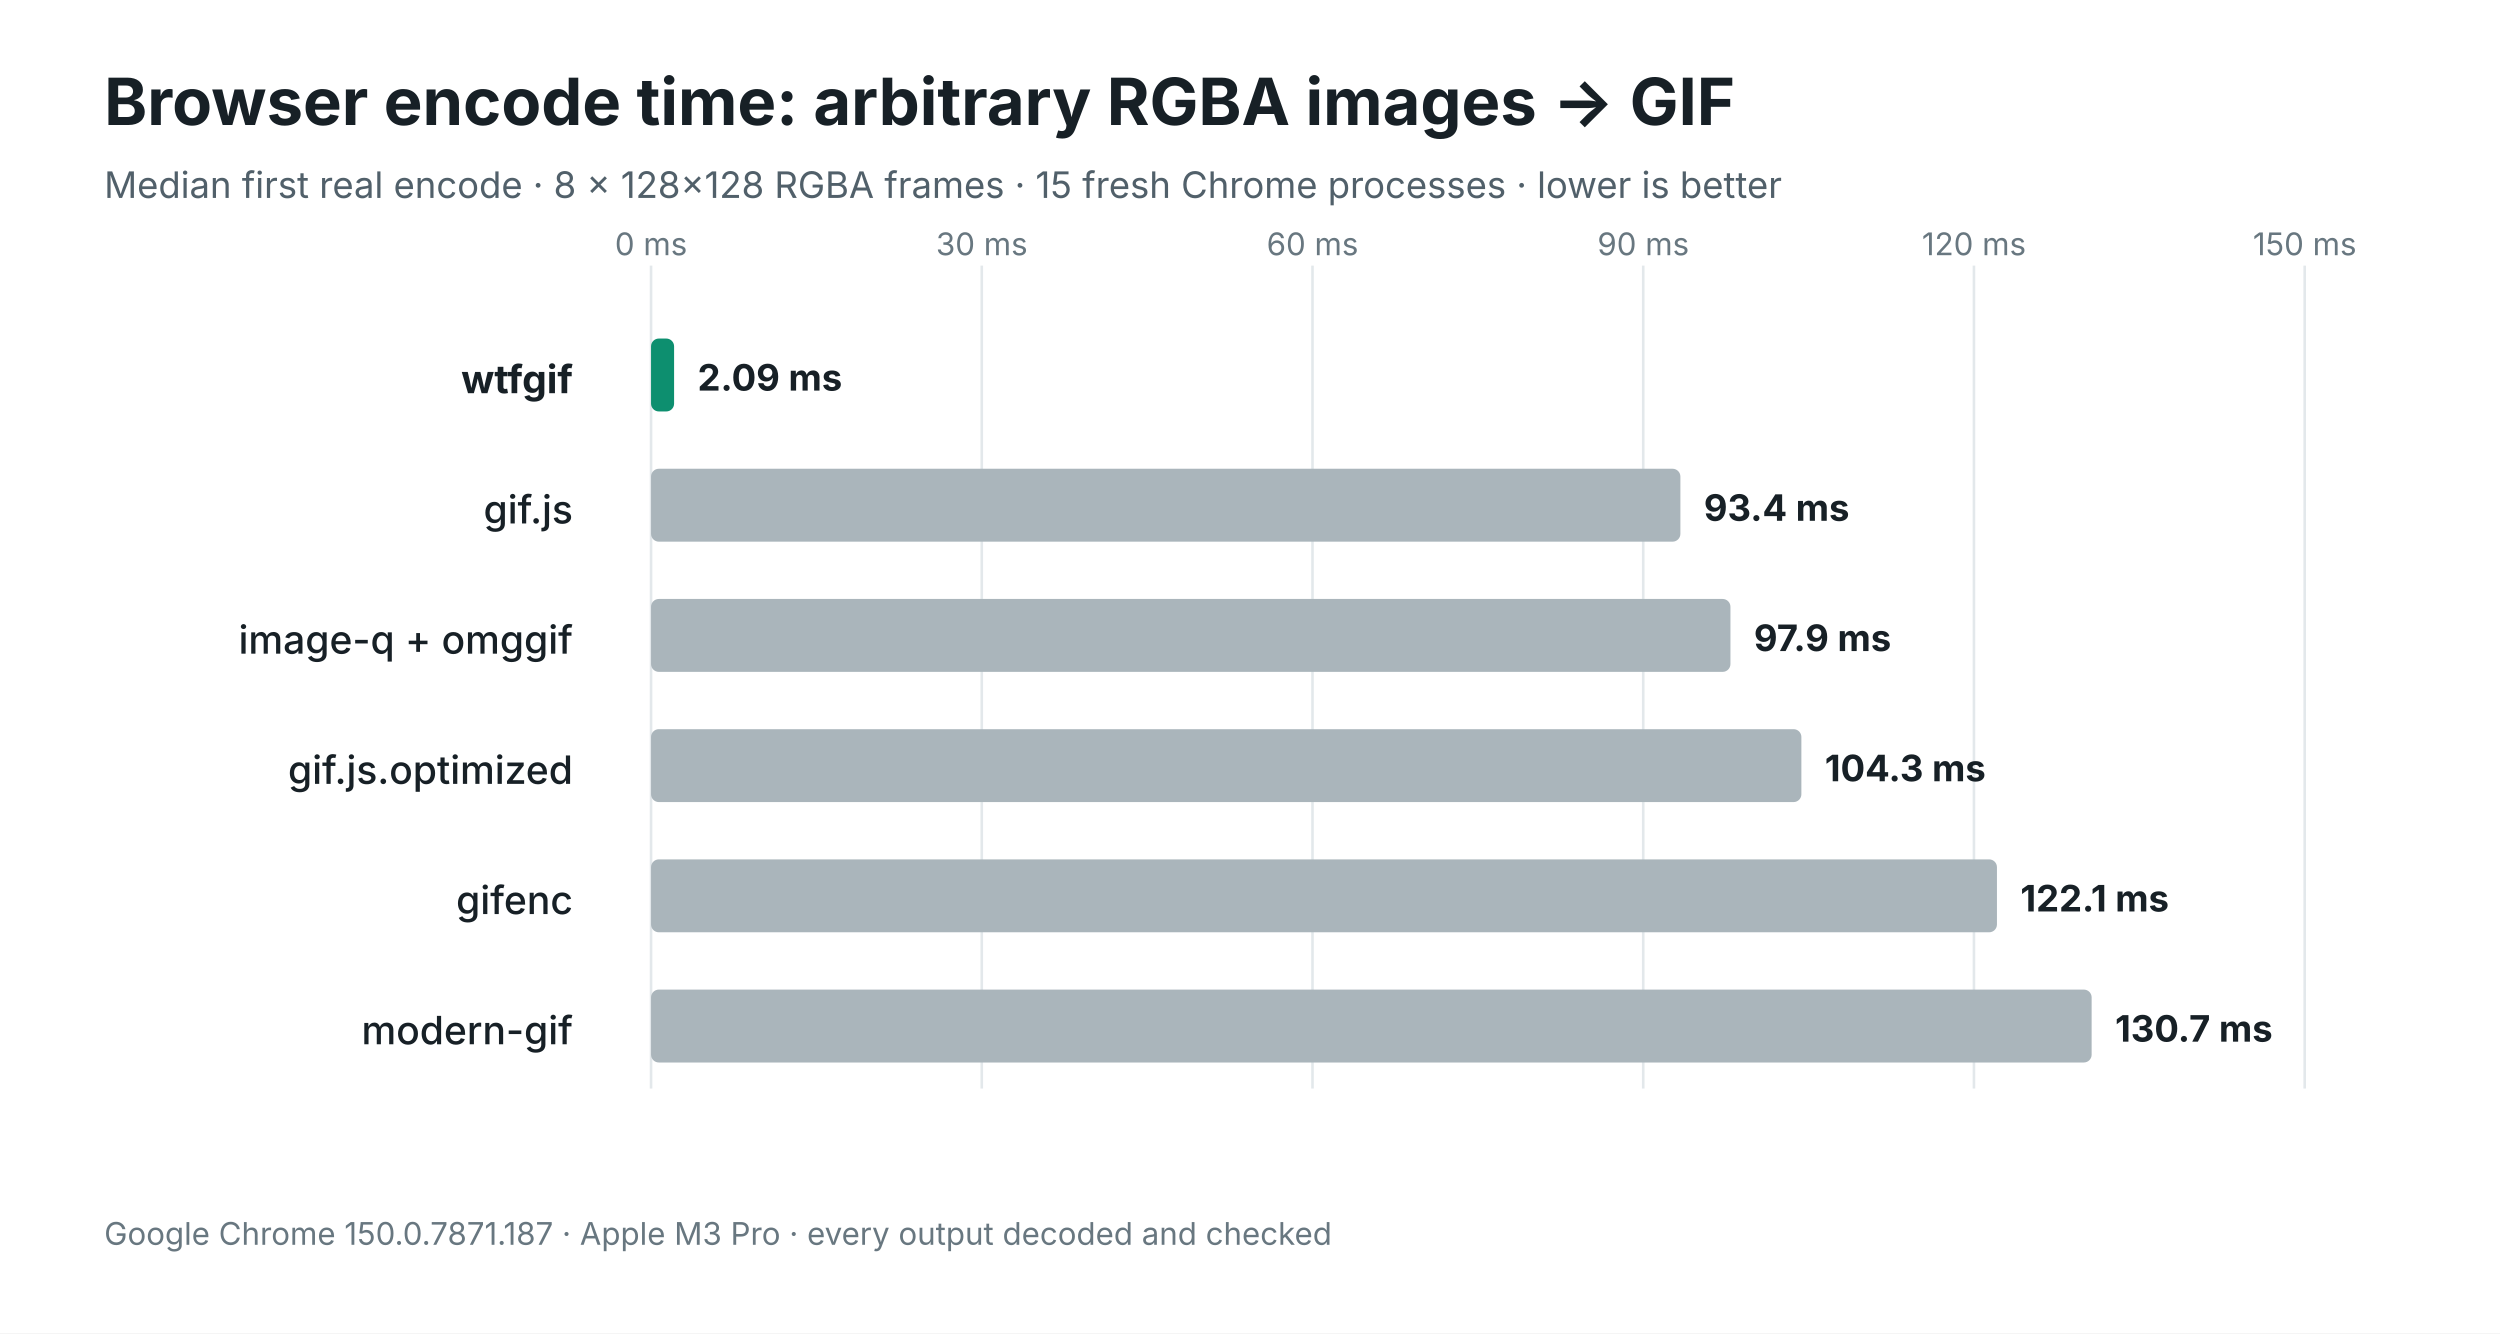
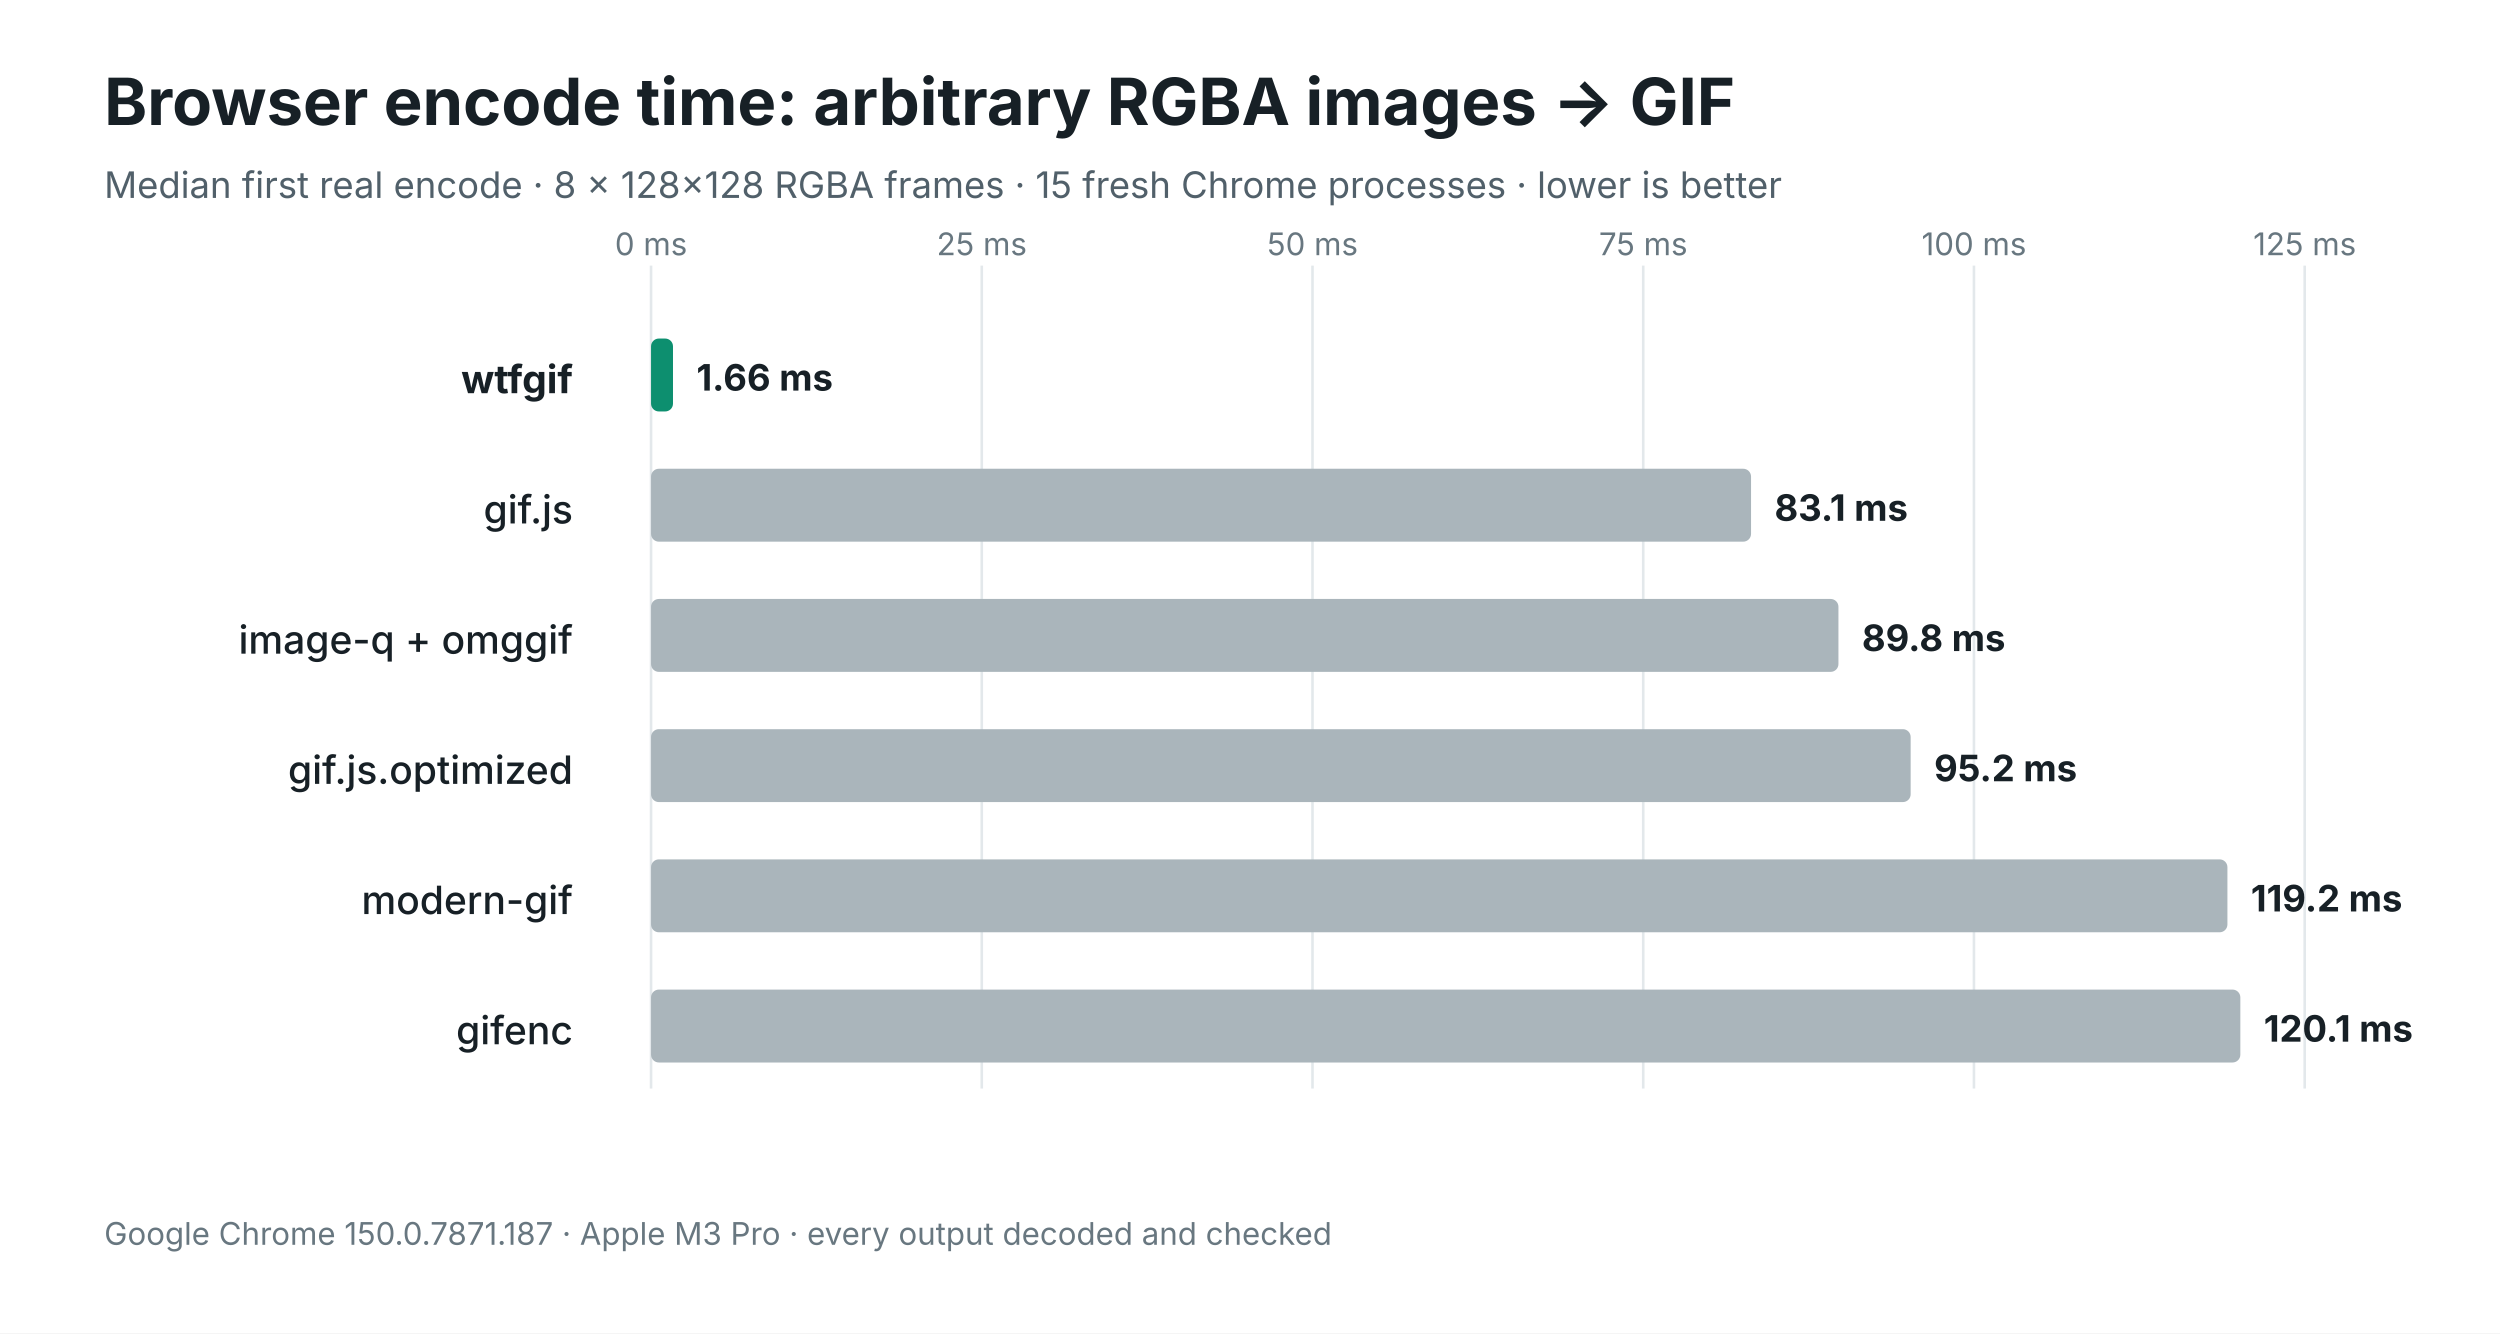
<svg xmlns="http://www.w3.org/2000/svg" width="960" height="512" viewBox="0 0 960 512" role="img" aria-labelledby="title desc">
  <rect width="100%" height="100%" fill="#ffffff" />
  <g font-family="ui-sans-serif, -apple-system, BlinkMacSystemFont, Segoe UI, sans-serif" fill="#172026">
    <text x="40" y="48" font-size="25" font-weight="700">Browser encode time: arbitrary RGBA images → GIF</text>
    <text x="40" y="76" font-size="14" fill="#51606a">Median first real encode · 8 × 128×128 RGBA frames · 15 fresh Chrome processes · lower is better</text>
    <line x1="250" y1="102" x2="250" y2="418" stroke="#e3e8eb" stroke-width="1" />
    <text x="250" y="98" text-anchor="middle" font-size="12" fill="#687780">0 ms</text>
    <line x1="377" y1="102" x2="377" y2="418" stroke="#e3e8eb" stroke-width="1" />
-     <text x="377" y="98" text-anchor="middle" font-size="12" fill="#687780">30 ms</text>
+     <text x="377" y="98" text-anchor="middle" font-size="12" fill="#687780">25 ms</text>
    <line x1="504" y1="102" x2="504" y2="418" stroke="#e3e8eb" stroke-width="1" />
-     <text x="504" y="98" text-anchor="middle" font-size="12" fill="#687780">60 ms</text>
+     <text x="504" y="98" text-anchor="middle" font-size="12" fill="#687780">50 ms</text>
    <line x1="631" y1="102" x2="631" y2="418" stroke="#e3e8eb" stroke-width="1" />
-     <text x="631" y="98" text-anchor="middle" font-size="12" fill="#687780">90 ms</text>
+     <text x="631" y="98" text-anchor="middle" font-size="12" fill="#687780">75 ms</text>
    <line x1="758" y1="102" x2="758" y2="418" stroke="#e3e8eb" stroke-width="1" />
-     <text x="758" y="98" text-anchor="middle" font-size="12" fill="#687780">120 ms</text>
+     <text x="758" y="98" text-anchor="middle" font-size="12" fill="#687780">100 ms</text>
    <line x1="885" y1="102" x2="885" y2="418" stroke="#e3e8eb" stroke-width="1" />
-     <text x="885" y="98" text-anchor="middle" font-size="12" fill="#687780">150 ms</text>
+     <text x="885" y="98" text-anchor="middle" font-size="12" fill="#687780">125 ms</text>
    <text x="220" y="151" text-anchor="end" font-size="15" font-weight="700">wtfgif</text>
-     <rect x="250" y="130" width="8.85" height="28" rx="3" fill="#0d8f6f" />
-     <text x="267.85" y="150" text-anchor="start" font-size="14" font-weight="700" fill="#172026">2.09 ms</text>
+     <rect x="250" y="130" width="8.43" height="28" rx="3" fill="#0d8f6f" />
+     <text x="267.43" y="150" text-anchor="start" font-size="14" font-weight="700" fill="#172026">1.66 ms</text>
    <text x="220" y="201" text-anchor="end" font-size="15" font-weight="500">gif.js</text>
-     <rect x="250" y="180" width="395.27" height="28" rx="3" fill="#aab5bb" />
-     <text x="654.27" y="200" text-anchor="start" font-size="14" font-weight="700" fill="#172026">93.4 ms</text>
+     <rect x="250" y="180" width="422.4" height="28" rx="3" fill="#aab5bb" />
+     <text x="681.4" y="200" text-anchor="start" font-size="14" font-weight="700" fill="#172026">83.1 ms</text>
    <text x="220" y="251" text-anchor="end" font-size="15" font-weight="500">image-q + omggif</text>
-     <rect x="250" y="230" width="414.49" height="28" rx="3" fill="#aab5bb" />
-     <text x="673.49" y="250" text-anchor="start" font-size="14" font-weight="700" fill="#172026">97.9 ms</text>
+     <rect x="250" y="230" width="455.96" height="28" rx="3" fill="#aab5bb" />
+     <text x="714.96" y="250" text-anchor="start" font-size="14" font-weight="700" fill="#172026">89.8 ms</text>
    <text x="220" y="301" text-anchor="end" font-size="15" font-weight="500">gif.js.optimized</text>
-     <rect x="250" y="280" width="441.73" height="28" rx="3" fill="#aab5bb" />
-     <text x="700.73" y="300" text-anchor="start" font-size="14" font-weight="700" fill="#172026">104.3 ms</text>
-     <text x="220" y="351" text-anchor="end" font-size="15" font-weight="500">gifenc</text>
-     <rect x="250" y="330" width="516.83" height="28" rx="3" fill="#aab5bb" />
-     <text x="775.83" y="350" text-anchor="start" font-size="14" font-weight="700" fill="#172026">122.1 ms</text>
-     <text x="220" y="401" text-anchor="end" font-size="15" font-weight="500">modern-gif</text>
-     <rect x="250" y="380" width="553.19" height="28" rx="3" fill="#aab5bb" />
-     <text x="812.19" y="400" text-anchor="start" font-size="14" font-weight="700" fill="#172026">130.7 ms</text>
+     <rect x="250" y="280" width="483.69" height="28" rx="3" fill="#aab5bb" />
+     <text x="742.69" y="300" text-anchor="start" font-size="14" font-weight="700" fill="#172026">95.2 ms</text>
+     <text x="220" y="351" text-anchor="end" font-size="15" font-weight="500">modern-gif</text>
+     <rect x="250" y="330" width="605.33" height="28" rx="3" fill="#aab5bb" />
+     <text x="864.33" y="350" text-anchor="start" font-size="14" font-weight="700" fill="#172026">119.2 ms</text>
+     <text x="220" y="401" text-anchor="end" font-size="15" font-weight="500">gifenc</text>
+     <rect x="250" y="380" width="610.29" height="28" rx="3" fill="#aab5bb" />
+     <text x="869.29" y="400" text-anchor="start" font-size="14" font-weight="700" fill="#172026">120.1 ms</text>
    <text x="40" y="478" font-size="12" fill="#687780">Google Chrome 150.0.7871.187 · Apple M3 Pro · every output decoded and checked</text>
  </g>
</svg>
